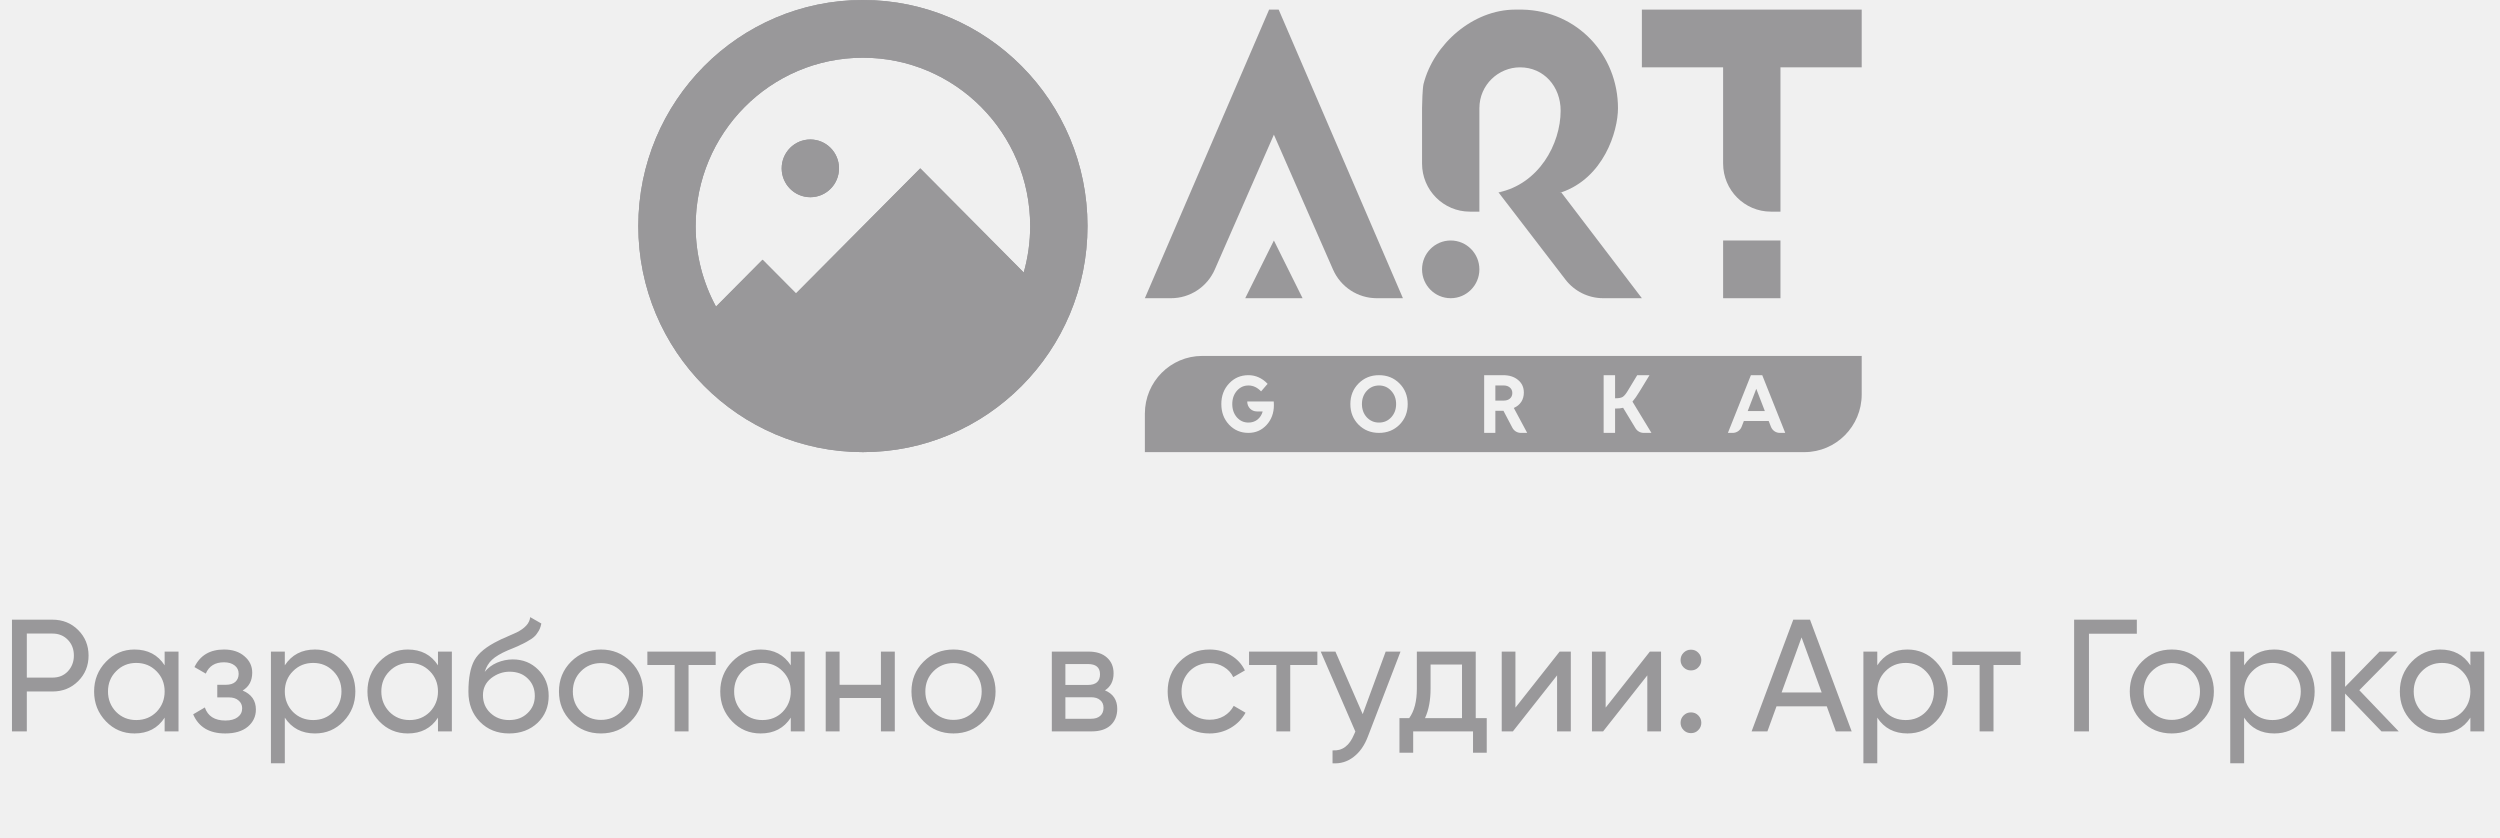
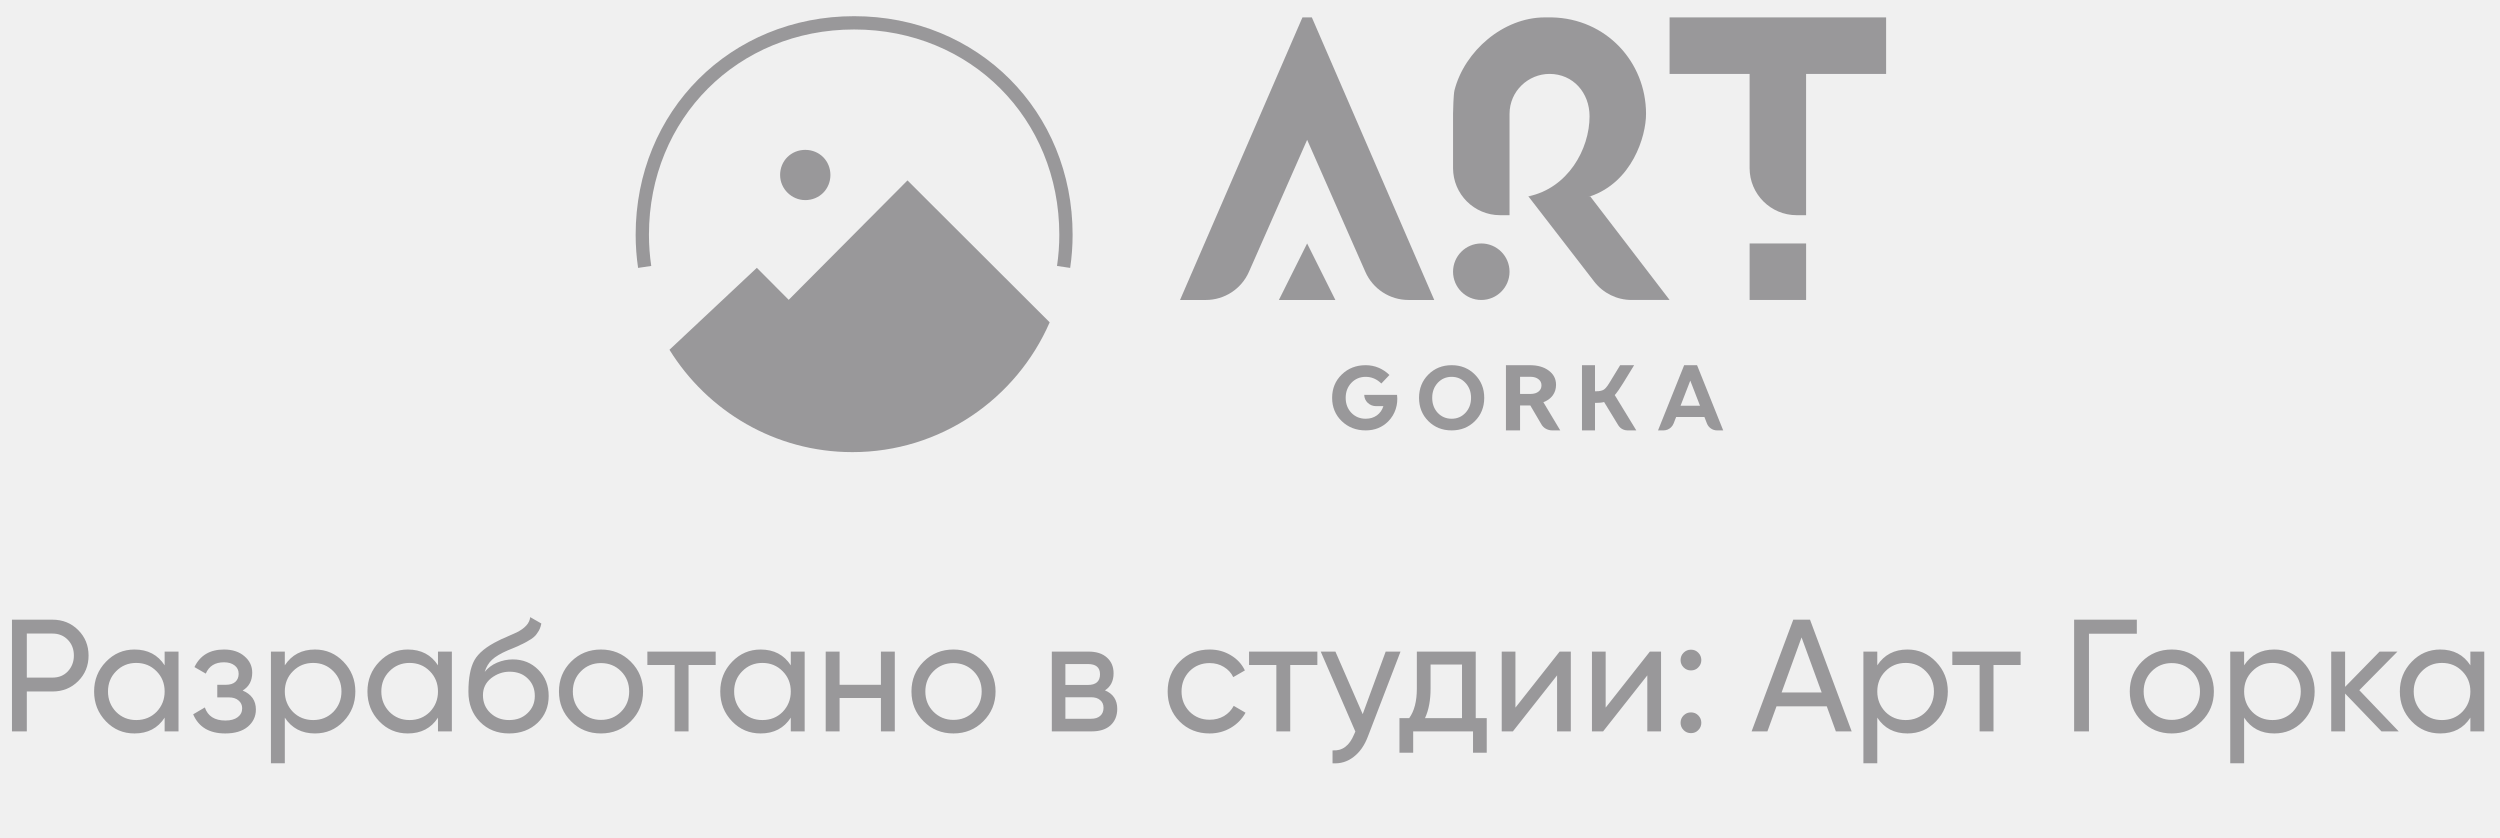
<svg xmlns="http://www.w3.org/2000/svg" width="188" height="63" viewBox="0 0 188 63" fill="none">
  <g opacity="0.6">
    <path d="M0.9 46.6H3.948C4.716 46.6 5.36 46.86 5.88 47.38C6.4 47.9 6.66 48.54 6.66 49.3C6.66 50.06 6.4 50.7 5.88 51.22C5.36 51.74 4.716 52 3.948 52H2.016V55H0.9V46.6ZM2.016 50.956H3.948C4.42 50.956 4.804 50.8 5.1 50.488C5.404 50.16 5.556 49.764 5.556 49.3C5.556 48.82 5.404 48.424 5.1 48.112C4.796 47.8 4.412 47.644 3.948 47.644H2.016V50.956ZM12.381 50.032V49H13.425V55H12.381V53.968C11.869 54.76 11.113 55.156 10.113 55.156C9.265 55.156 8.549 54.852 7.965 54.244C7.373 53.628 7.077 52.88 7.077 52C7.077 51.128 7.373 50.384 7.965 49.768C8.557 49.152 9.273 48.844 10.113 48.844C11.113 48.844 11.869 49.24 12.381 50.032ZM10.245 54.148C10.853 54.148 11.361 53.944 11.769 53.536C12.177 53.112 12.381 52.6 12.381 52C12.381 51.392 12.177 50.884 11.769 50.476C11.361 50.06 10.853 49.852 10.245 49.852C9.645 49.852 9.141 50.06 8.733 50.476C8.325 50.884 8.121 51.392 8.121 52C8.121 52.6 8.325 53.112 8.733 53.536C9.141 53.944 9.645 54.148 10.245 54.148ZM18.247 51.928C18.911 52.208 19.243 52.684 19.243 53.356C19.243 53.876 19.039 54.308 18.631 54.652C18.223 54.988 17.659 55.156 16.939 55.156C15.739 55.156 14.935 54.676 14.527 53.716L15.403 53.2C15.627 53.856 16.143 54.184 16.951 54.184C17.343 54.184 17.651 54.1 17.875 53.932C18.099 53.764 18.211 53.54 18.211 53.26C18.211 53.02 18.119 52.824 17.935 52.672C17.759 52.52 17.519 52.444 17.215 52.444H16.339V51.496H16.987C17.291 51.496 17.527 51.424 17.695 51.28C17.863 51.128 17.947 50.924 17.947 50.668C17.947 50.404 17.847 50.196 17.647 50.044C17.447 49.884 17.179 49.804 16.843 49.804C16.171 49.804 15.715 50.088 15.475 50.656L14.623 50.164C15.047 49.284 15.787 48.844 16.843 48.844C17.483 48.844 17.995 49.012 18.379 49.348C18.771 49.676 18.967 50.088 18.967 50.584C18.967 51.192 18.727 51.64 18.247 51.928ZM23.686 48.844C24.526 48.844 25.242 49.152 25.834 49.768C26.426 50.384 26.722 51.128 26.722 52C26.722 52.88 26.426 53.628 25.834 54.244C25.25 54.852 24.534 55.156 23.686 55.156C22.694 55.156 21.938 54.76 21.418 53.968V57.4H20.374V49H21.418V50.032C21.938 49.24 22.694 48.844 23.686 48.844ZM23.554 54.148C24.154 54.148 24.658 53.944 25.066 53.536C25.474 53.112 25.678 52.6 25.678 52C25.678 51.392 25.474 50.884 25.066 50.476C24.658 50.06 24.154 49.852 23.554 49.852C22.946 49.852 22.438 50.06 22.03 50.476C21.622 50.884 21.418 51.392 21.418 52C21.418 52.6 21.622 53.112 22.03 53.536C22.438 53.944 22.946 54.148 23.554 54.148ZM32.936 50.032V49H33.98V55H32.936V53.968C32.424 54.76 31.668 55.156 30.668 55.156C29.82 55.156 29.104 54.852 28.52 54.244C27.928 53.628 27.632 52.88 27.632 52C27.632 51.128 27.928 50.384 28.52 49.768C29.112 49.152 29.828 48.844 30.668 48.844C31.668 48.844 32.424 49.24 32.936 50.032ZM30.8 54.148C31.408 54.148 31.916 53.944 32.324 53.536C32.732 53.112 32.936 52.6 32.936 52C32.936 51.392 32.732 50.884 32.324 50.476C31.916 50.06 31.408 49.852 30.8 49.852C30.2 49.852 29.696 50.06 29.288 50.476C28.88 50.884 28.676 51.392 28.676 52C28.676 52.6 28.88 53.112 29.288 53.536C29.696 53.944 30.2 54.148 30.8 54.148ZM38.285 55.156C37.398 55.156 36.666 54.864 36.09 54.28C35.514 53.688 35.225 52.936 35.225 52.024C35.225 50.992 35.373 50.204 35.669 49.66C35.974 49.108 36.59 48.608 37.517 48.16C37.566 48.136 37.621 48.108 37.685 48.076C37.758 48.044 37.842 48.008 37.938 47.968C38.041 47.92 38.13 47.88 38.202 47.848L38.849 47.56C39.489 47.24 39.83 46.856 39.87 46.408L40.709 46.888C40.654 47.168 40.562 47.392 40.434 47.56C40.425 47.576 40.401 47.612 40.361 47.668C40.322 47.716 40.294 47.752 40.278 47.776C40.261 47.792 40.233 47.82 40.194 47.86C40.161 47.892 40.126 47.924 40.086 47.956C40.053 47.988 40.01 48.02 39.953 48.052C39.657 48.236 39.446 48.356 39.318 48.412C39.27 48.436 39.218 48.46 39.161 48.484C39.114 48.508 39.074 48.528 39.041 48.544C39.01 48.56 38.986 48.572 38.969 48.58L38.574 48.748L38.19 48.904C37.654 49.136 37.258 49.372 37.002 49.612C36.745 49.852 36.562 50.156 36.45 50.524C36.697 50.22 37.01 49.988 37.386 49.828C37.77 49.668 38.161 49.588 38.562 49.588C39.322 49.588 39.958 49.844 40.469 50.356C40.998 50.876 41.261 51.536 41.261 52.336C41.261 53.152 40.981 53.828 40.422 54.364C39.853 54.892 39.142 55.156 38.285 55.156ZM40.218 52.336C40.218 51.8 40.041 51.364 39.69 51.028C39.346 50.684 38.889 50.512 38.322 50.512C37.818 50.512 37.353 50.676 36.929 51.004C36.522 51.332 36.318 51.756 36.318 52.276C36.318 52.82 36.505 53.268 36.882 53.62C37.258 53.972 37.725 54.148 38.285 54.148C38.853 54.148 39.313 53.976 39.666 53.632C40.033 53.288 40.218 52.856 40.218 52.336ZM47.434 54.244C46.826 54.852 46.078 55.156 45.19 55.156C44.302 55.156 43.554 54.852 42.946 54.244C42.338 53.636 42.034 52.888 42.034 52C42.034 51.112 42.338 50.364 42.946 49.756C43.554 49.148 44.302 48.844 45.19 48.844C46.078 48.844 46.826 49.148 47.434 49.756C48.05 50.372 48.358 51.12 48.358 52C48.358 52.88 48.05 53.628 47.434 54.244ZM45.19 54.136C45.79 54.136 46.294 53.932 46.702 53.524C47.11 53.116 47.314 52.608 47.314 52C47.314 51.392 47.11 50.884 46.702 50.476C46.294 50.068 45.79 49.864 45.19 49.864C44.598 49.864 44.098 50.068 43.69 50.476C43.282 50.884 43.078 51.392 43.078 52C43.078 52.608 43.282 53.116 43.69 53.524C44.098 53.932 44.598 54.136 45.19 54.136ZM48.682 49H53.819V50.008H51.779V55H50.734V50.008H48.682V49ZM59.467 50.032V49H60.511V55H59.467V53.968C58.955 54.76 58.199 55.156 57.199 55.156C56.351 55.156 55.635 54.852 55.051 54.244C54.459 53.628 54.163 52.88 54.163 52C54.163 51.128 54.459 50.384 55.051 49.768C55.643 49.152 56.359 48.844 57.199 48.844C58.199 48.844 58.955 49.24 59.467 50.032ZM57.331 54.148C57.939 54.148 58.447 53.944 58.855 53.536C59.263 53.112 59.467 52.6 59.467 52C59.467 51.392 59.263 50.884 58.855 50.476C58.447 50.06 57.939 49.852 57.331 49.852C56.731 49.852 56.227 50.06 55.819 50.476C55.411 50.884 55.207 51.392 55.207 52C55.207 52.6 55.411 53.112 55.819 53.536C56.227 53.944 56.731 54.148 57.331 54.148ZM66.245 51.496V49H67.289V55H66.245V52.492H63.137V55H62.093V49H63.137V51.496H66.245ZM73.942 54.244C73.334 54.852 72.586 55.156 71.698 55.156C70.81 55.156 70.062 54.852 69.454 54.244C68.846 53.636 68.542 52.888 68.542 52C68.542 51.112 68.846 50.364 69.454 49.756C70.062 49.148 70.81 48.844 71.698 48.844C72.586 48.844 73.334 49.148 73.942 49.756C74.558 50.372 74.866 51.12 74.866 52C74.866 52.88 74.558 53.628 73.942 54.244ZM71.698 54.136C72.298 54.136 72.802 53.932 73.21 53.524C73.618 53.116 73.822 52.608 73.822 52C73.822 51.392 73.618 50.884 73.21 50.476C72.802 50.068 72.298 49.864 71.698 49.864C71.106 49.864 70.606 50.068 70.198 50.476C69.79 50.884 69.586 51.392 69.586 52C69.586 52.608 69.79 53.116 70.198 53.524C70.606 53.932 71.106 54.136 71.698 54.136ZM83.093 51.916C83.709 52.172 84.017 52.636 84.017 53.308C84.017 53.82 83.849 54.232 83.513 54.544C83.177 54.848 82.705 55 82.097 55H79.097V49H81.857C82.449 49 82.909 49.148 83.237 49.444C83.573 49.74 83.741 50.136 83.741 50.632C83.741 51.208 83.525 51.636 83.093 51.916ZM81.809 49.936H80.117V51.508H81.809C82.417 51.508 82.721 51.24 82.721 50.704C82.721 50.192 82.417 49.936 81.809 49.936ZM80.117 54.052H82.037C82.341 54.052 82.573 53.98 82.733 53.836C82.901 53.692 82.985 53.488 82.985 53.224C82.985 52.976 82.901 52.784 82.733 52.648C82.573 52.504 82.341 52.432 82.037 52.432H80.117V54.052ZM90.964 55.156C90.06 55.156 89.308 54.856 88.708 54.256C88.108 53.648 87.808 52.896 87.808 52C87.808 51.104 88.108 50.356 88.708 49.756C89.308 49.148 90.06 48.844 90.964 48.844C91.556 48.844 92.088 48.988 92.56 49.276C93.032 49.556 93.384 49.936 93.616 50.416L92.74 50.92C92.588 50.6 92.352 50.344 92.032 50.152C91.72 49.96 91.364 49.864 90.964 49.864C90.364 49.864 89.86 50.068 89.452 50.476C89.052 50.892 88.852 51.4 88.852 52C88.852 52.592 89.052 53.096 89.452 53.512C89.86 53.92 90.364 54.124 90.964 54.124C91.364 54.124 91.724 54.032 92.044 53.848C92.364 53.656 92.608 53.4 92.776 53.08L93.664 53.596C93.4 54.076 93.028 54.456 92.548 54.736C92.068 55.016 91.54 55.156 90.964 55.156ZM93.929 49H99.065V50.008H97.025V55H95.981V50.008H93.929V49ZM102.475 53.704L104.203 49H105.319L102.871 55.372C102.615 56.052 102.255 56.568 101.791 56.92C101.327 57.28 100.799 57.44 100.207 57.4V56.428C100.935 56.484 101.475 56.084 101.827 55.228L101.923 55.012L99.319 49H100.423L102.475 53.704ZM110.975 49V54.004H111.803V56.608H110.771V55H106.271V56.608H105.239V54.004H105.971C106.355 53.476 106.547 52.736 106.547 51.784V49H110.975ZM107.159 54.004H109.943V49.972H107.579V51.784C107.579 52.664 107.439 53.404 107.159 54.004ZM113.961 53.212L117.285 49H118.125V55H117.093V50.788L113.769 55H112.929V49H113.961V53.212ZM120.746 53.212L124.07 49H124.91V55H123.878V50.788L120.554 55H119.714V49H120.746V53.212ZM127.159 50.416C126.943 50.416 126.759 50.34 126.607 50.188C126.455 50.036 126.379 49.852 126.379 49.636C126.379 49.42 126.455 49.236 126.607 49.084C126.759 48.932 126.943 48.856 127.159 48.856C127.383 48.856 127.567 48.932 127.711 49.084C127.863 49.236 127.939 49.42 127.939 49.636C127.939 49.852 127.863 50.036 127.711 50.188C127.567 50.34 127.383 50.416 127.159 50.416ZM127.159 55.132C126.943 55.132 126.759 55.056 126.607 54.904C126.455 54.752 126.379 54.568 126.379 54.352C126.379 54.136 126.455 53.952 126.607 53.8C126.759 53.648 126.943 53.572 127.159 53.572C127.383 53.572 127.567 53.648 127.711 53.8C127.863 53.952 127.939 54.136 127.939 54.352C127.939 54.568 127.863 54.752 127.711 54.904C127.567 55.056 127.383 55.132 127.159 55.132ZM139.245 55H138.057L137.373 53.116H133.593L132.909 55H131.721L134.853 46.6H136.113L139.245 55ZM135.477 47.932L133.977 52.072H136.989L135.477 47.932ZM143.44 48.844C144.28 48.844 144.996 49.152 145.588 49.768C146.18 50.384 146.476 51.128 146.476 52C146.476 52.88 146.18 53.628 145.588 54.244C145.004 54.852 144.288 55.156 143.44 55.156C142.448 55.156 141.692 54.76 141.172 53.968V57.4H140.128V49H141.172V50.032C141.692 49.24 142.448 48.844 143.44 48.844ZM143.308 54.148C143.908 54.148 144.412 53.944 144.82 53.536C145.228 53.112 145.432 52.6 145.432 52C145.432 51.392 145.228 50.884 144.82 50.476C144.412 50.06 143.908 49.852 143.308 49.852C142.7 49.852 142.192 50.06 141.784 50.476C141.376 50.884 141.172 51.392 141.172 52C141.172 52.6 141.376 53.112 141.784 53.536C142.192 53.944 142.7 54.148 143.308 54.148ZM146.815 49H151.951V50.008H149.911V55H148.867V50.008H146.815V49ZM155.974 46.6H160.69V47.656H157.09V55H155.974V46.6ZM165.559 54.244C164.951 54.852 164.203 55.156 163.315 55.156C162.427 55.156 161.679 54.852 161.071 54.244C160.463 53.636 160.159 52.888 160.159 52C160.159 51.112 160.463 50.364 161.071 49.756C161.679 49.148 162.427 48.844 163.315 48.844C164.203 48.844 164.951 49.148 165.559 49.756C166.175 50.372 166.483 51.12 166.483 52C166.483 52.88 166.175 53.628 165.559 54.244ZM163.315 54.136C163.915 54.136 164.419 53.932 164.827 53.524C165.235 53.116 165.439 52.608 165.439 52C165.439 51.392 165.235 50.884 164.827 50.476C164.419 50.068 163.915 49.864 163.315 49.864C162.723 49.864 162.223 50.068 161.815 50.476C161.407 50.884 161.203 51.392 161.203 52C161.203 52.608 161.407 53.116 161.815 53.524C162.223 53.932 162.723 54.136 163.315 54.136ZM171.026 48.844C171.866 48.844 172.582 49.152 173.174 49.768C173.766 50.384 174.062 51.128 174.062 52C174.062 52.88 173.766 53.628 173.174 54.244C172.59 54.852 171.874 55.156 171.026 55.156C170.034 55.156 169.278 54.76 168.758 53.968V57.4H167.714V49H168.758V50.032C169.278 49.24 170.034 48.844 171.026 48.844ZM170.894 54.148C171.494 54.148 171.998 53.944 172.406 53.536C172.814 53.112 173.018 52.6 173.018 52C173.018 51.392 172.814 50.884 172.406 50.476C171.998 50.06 171.494 49.852 170.894 49.852C170.286 49.852 169.778 50.06 169.37 50.476C168.962 50.884 168.758 51.392 168.758 52C168.758 52.6 168.962 53.112 169.37 53.536C169.778 53.944 170.286 54.148 170.894 54.148ZM177.42 51.904L180.384 55H179.088L176.352 52.156V55H175.308V49H176.352V51.652L178.944 49H180.288L177.42 51.904ZM185.772 50.032V49H186.816V55H185.772V53.968C185.26 54.76 184.504 55.156 183.504 55.156C182.656 55.156 181.94 54.852 181.356 54.244C180.764 53.628 180.468 52.88 180.468 52C180.468 51.128 180.764 50.384 181.356 49.768C181.948 49.152 182.664 48.844 183.504 48.844C184.504 48.844 185.26 49.24 185.772 50.032ZM183.636 54.148C184.244 54.148 184.752 53.944 185.16 53.536C185.568 53.112 185.772 52.6 185.772 52C185.772 51.392 185.568 50.884 185.16 50.476C184.752 50.06 184.244 49.852 183.636 49.852C183.036 49.852 182.532 50.06 182.124 50.476C181.716 50.884 181.512 51.392 181.512 52C181.512 52.6 181.716 53.112 182.124 53.536C182.532 53.944 183.036 54.148 183.636 54.148Z" fill="#5F5D61" />
    <a href="http://www.artgorka.ru">
      <rect fill="black" fill-opacity="0" x="131.625" width="55.983" height="14.556" />
    </a>
-     <path fill-rule="evenodd" clip-rule="evenodd" d="M90.406 26.766C88.025 26.766 86.094 28.709 86.094 31.106V34H135.688C138.069 34 140 32.057 140 29.66V26.766H90.406ZM133.844 32.553H134.25L132.52 28.213H131.668L129.938 32.553H130.299C130.595 32.553 130.861 32.371 130.969 32.093L131.137 31.66H133.006L133.175 32.093C133.282 32.371 133.548 32.553 133.844 32.553ZM131.428 30.912L132.072 29.239L132.716 30.912H131.428ZM121.536 30.722H121.454V32.553H120.594V28.213H121.454V29.949H121.524C121.746 29.949 121.913 29.915 122.026 29.848C122.139 29.776 122.261 29.632 122.391 29.417L123.119 28.213H124.043L123.314 29.41C123.209 29.584 123.111 29.736 123.019 29.867C122.931 29.993 122.845 30.105 122.761 30.202L124.188 32.553H123.605C123.354 32.553 123.121 32.422 122.991 32.206L122.058 30.665C121.978 30.686 121.894 30.701 121.806 30.709C121.723 30.718 121.632 30.722 121.536 30.722ZM111.609 32.553H112.451V30.893H113.06L113.731 32.168C113.855 32.405 114.1 32.553 114.366 32.553H114.844L113.839 30.678C114.082 30.572 114.268 30.42 114.398 30.221C114.528 30.023 114.593 29.788 114.593 29.518C114.593 29.125 114.448 28.811 114.159 28.574C113.874 28.333 113.498 28.213 113.029 28.213H111.609V32.553ZM113.544 29.144C113.665 29.246 113.726 29.383 113.726 29.556C113.726 29.729 113.665 29.869 113.544 29.974C113.426 30.076 113.265 30.126 113.06 30.126H112.451V28.986H113.06C113.265 28.986 113.426 29.039 113.544 29.144ZM103.703 32.553C103.089 32.553 102.577 32.348 102.165 31.938C101.753 31.523 101.547 31.006 101.547 30.386C101.547 29.766 101.753 29.249 102.165 28.835C102.577 28.42 103.089 28.213 103.703 28.213C104.317 28.213 104.83 28.42 105.242 28.835C105.653 29.249 105.859 29.766 105.859 30.386C105.859 31.006 105.653 31.523 105.242 31.938C104.83 32.348 104.317 32.553 103.703 32.553ZM103.703 31.777C104.07 31.777 104.375 31.646 104.618 31.383C104.865 31.117 104.988 30.784 104.988 30.386C104.988 29.988 104.865 29.655 104.618 29.389C104.375 29.122 104.07 28.988 103.703 28.988C103.337 28.988 103.03 29.122 102.783 29.389C102.54 29.655 102.418 29.988 102.418 30.386C102.418 30.784 102.54 31.117 102.783 31.383C103.03 31.646 103.337 31.777 103.703 31.777ZM95.248 31.956C95.614 31.554 95.797 31.055 95.797 30.46C95.797 30.411 95.795 30.361 95.791 30.312C95.791 30.263 95.789 30.222 95.785 30.189H93.794V30.217C93.794 30.616 94.116 30.94 94.513 30.94H94.956C94.882 31.199 94.75 31.404 94.559 31.556C94.368 31.704 94.142 31.777 93.882 31.777C93.535 31.777 93.245 31.646 93.012 31.383C92.782 31.117 92.667 30.784 92.667 30.386C92.667 29.988 92.782 29.655 93.012 29.389C93.245 29.122 93.535 28.988 93.882 28.988C94.061 28.988 94.228 29.025 94.384 29.099C94.543 29.173 94.693 29.284 94.833 29.432L95.324 28.865C95.125 28.652 94.903 28.49 94.658 28.379C94.413 28.268 94.154 28.213 93.882 28.213C93.302 28.213 92.817 28.42 92.428 28.835C92.038 29.249 91.844 29.766 91.844 30.386C91.844 31.006 92.038 31.523 92.428 31.938C92.817 32.348 93.302 32.553 93.882 32.553C94.427 32.553 94.882 32.354 95.248 31.956Z" fill="#5F5D61" />
-     <path d="M140 5.064V0.723H123.469V5.064H129.578V12.298C129.578 14.296 131.187 15.915 133.172 15.915H133.891V5.064H140Z" fill="#5F5D61" />
-     <path d="M133.891 18.085H129.578V22.426H133.891V18.085Z" fill="#5F5D61" />
-     <path d="M109.094 22.425C110.285 22.425 111.25 21.454 111.25 20.255C111.25 19.057 110.285 18.085 109.094 18.085C107.903 18.085 106.938 19.057 106.938 20.255C106.938 21.454 107.903 22.425 109.094 22.425Z" fill="#5F5D61" />
-     <path d="M123.469 22.425H120.561C119.449 22.425 118.398 21.907 117.718 21.02L112.688 14.468H117.407L123.469 22.425Z" fill="#5F5D61" />
-     <path d="M121.672 8.138C121.672 9.884 120.594 13.383 117.406 14.468C116.771 14.714 115.922 14.83 115.203 14.83C114.485 14.83 112.688 14.468 112.688 14.468C115.707 13.839 117.36 10.851 117.36 8.319C117.36 6.511 116.102 5.064 114.305 5.064C112.688 5.064 111.25 6.375 111.25 8.138V15.915H110.531C108.547 15.915 106.938 14.296 106.938 12.298V8.138C106.938 7.813 106.974 6.655 107.046 6.33C107.813 3.303 110.775 0.723 113.945 0.723C114.149 0.723 114.281 0.723 114.485 0.723C118.626 0.816 121.672 4.141 121.672 8.138Z" fill="#5F5D61" />
-     <path d="M105.5 22.425H103.53C102.106 22.425 100.817 21.58 100.242 20.268L95.797 10.128L91.352 20.268C90.777 21.579 89.487 22.425 88.064 22.425H86.094L95.438 0.723H96.156L105.5 22.425Z" fill="#5F5D61" />
-     <path d="M95.797 18.085L93.641 22.425H97.953L95.797 18.085Z" fill="#5F5D61" />
-     <path fill-rule="evenodd" clip-rule="evenodd" d="M64.891 29.659C70.634 29.659 75.478 25.785 76.984 20.491C77.299 19.382 77.468 18.211 77.468 17C77.468 10.009 71.837 4.341 64.891 4.341C57.944 4.341 52.313 10.009 52.313 17C52.313 19.194 52.867 21.257 53.843 23.056C55.976 26.99 60.124 29.659 64.891 29.659ZM64.891 34C74.219 34 81.781 26.389 81.781 17C81.781 7.611 74.219 0 64.891 0C55.562 0 48 7.611 48 17C48 26.389 55.562 34 64.891 34Z" fill="#5F5D61" />
-     <path d="M69.203 12.66L59.859 22.064L57.344 19.532L53.843 23.056L52.492 24.415L55.906 29.479L64.891 32.011L70.461 29.479L78.188 21.702L76.984 20.491L69.203 12.66Z" fill="#5F5D61" />
-     <path d="M63.094 12.66C63.094 13.858 62.128 14.83 60.938 14.83C59.747 14.83 58.781 13.858 58.781 12.66C58.781 11.461 59.747 10.489 60.938 10.489C62.128 10.489 63.094 11.461 63.094 12.66Z" fill="#5F5D61" />
-     <path fill-rule="evenodd" clip-rule="evenodd" d="M64.891 34C74.219 34 81.781 26.389 81.781 17C81.781 7.611 74.219 0 64.891 0C55.562 0 48 7.611 48 17C48 26.389 55.562 34 64.891 34ZM77.468 17C77.468 18.211 77.299 19.382 76.984 20.491L69.203 12.66L59.859 22.064L57.344 19.532L53.843 23.056C52.867 21.257 52.313 19.194 52.313 17C52.313 10.009 57.944 4.341 64.891 4.341C71.837 4.341 77.468 10.009 77.468 17ZM63.094 12.66C63.094 13.858 62.128 14.83 60.938 14.83C59.747 14.83 58.781 13.858 58.781 12.66C58.781 11.461 59.747 10.489 60.938 10.489C62.128 10.489 63.094 11.461 63.094 12.66Z" fill="#5F5D61" />
+     <g clip-path="url(#clip0_260_11683)">
+       <path d="M59.31 22.547L68.243 13.567L78.936 24.239C76.437 29.983 70.733 34 64.1 34C58.295 34 53.2 30.922 50.344 26.302L56.914 20.14L59.31 22.547Z" fill="#5F5D61" />
+       <path d="M61.947 13.159C61.947 13.944 61.347 14.548 60.555 14.548C59.814 14.548 59.164 13.931 59.164 13.159C59.164 12.373 59.763 11.77 60.555 11.77C61.347 11.77 61.947 12.373 61.947 13.159Z" fill="#5F5D61" stroke="#5F5D61" />
+       <path d="M79.982 20.073C80.099 19.284 80.16 18.476 80.16 17.654C80.16 8.631 73.25 1.717 64.231 1.717C55.212 1.717 48.301 8.631 48.301 17.654C48.301 18.476 48.362 19.284 48.479 20.073" stroke="#5F5D61" />
+       <path fill-rule="evenodd" clip-rule="evenodd" d="M124.683 32.366H125.094C125.305 32.366 125.503 32.284 125.651 32.146C125.739 32.065 125.809 31.963 125.855 31.846L126.047 31.356H128.171L128.362 31.846C128.42 31.994 128.518 32.119 128.641 32.208C128.778 32.309 128.946 32.366 129.123 32.366H129.585L127.618 27.462H126.649L124.683 32.366ZM127.841 30.512L127.109 28.622L126.377 30.512H127.841Z" fill="#5F5D61" />
+       <path d="M121.836 27.462L121.008 28.822C120.922 28.963 120.84 29.077 120.761 29.164C120.703 29.226 120.647 29.275 120.593 29.309C120.465 29.385 120.275 29.424 120.022 29.424H119.944V27.462H118.965V32.366H119.944V30.297H120.036C120.146 30.297 120.248 30.292 120.343 30.282C120.444 30.273 120.539 30.256 120.629 30.232L121.69 31.974C121.776 32.115 121.902 32.225 122.047 32.292C122.153 32.34 122.268 32.366 122.388 32.366H123.05L121.429 29.71C121.524 29.6 121.622 29.474 121.722 29.33C121.827 29.182 121.938 29.011 122.057 28.815L122.886 27.462H121.836Z" fill="#5F5D61" />
+       <path fill-rule="evenodd" clip-rule="evenodd" d="M116.35 30.107C116.52 30.005 116.66 29.879 116.768 29.731C116.932 29.507 117.014 29.242 117.014 28.937C117.014 28.493 116.831 28.137 116.467 27.87C116.107 27.598 115.631 27.462 115.039 27.462H113.247V32.366H114.309V30.49H115.079L115.925 31.931C115.995 32.05 116.095 32.149 116.214 32.222C116.363 32.314 116.541 32.366 116.728 32.366H117.331L116.062 30.247C116.166 30.206 116.262 30.16 116.35 30.107ZM115.689 28.514C115.569 28.417 115.411 28.36 115.217 28.341C115.173 28.337 115.127 28.335 115.079 28.335H114.309V29.624H115.079C115.127 29.624 115.173 29.622 115.217 29.618C115.411 29.601 115.569 29.546 115.689 29.452C115.843 29.333 115.919 29.175 115.919 28.98C115.919 28.784 115.843 28.629 115.689 28.514Z" fill="#5F5D61" />
+       <path fill-rule="evenodd" clip-rule="evenodd" d="M110.911 31.67C110.443 32.134 109.86 32.366 109.163 32.366C108.465 32.366 107.882 32.134 107.414 31.67C106.946 31.202 106.712 30.617 106.712 29.917C106.712 29.217 106.946 28.633 107.414 28.164C107.882 27.696 108.465 27.462 109.163 27.462C109.86 27.462 110.443 27.696 110.911 28.164C111.379 28.633 111.614 29.217 111.614 29.917C111.614 30.617 111.379 31.202 110.911 31.67ZM108.116 28.791C108.397 28.489 108.746 28.338 109.163 28.338C109.579 28.338 109.926 28.489 110.202 28.791C110.483 29.092 110.623 29.468 110.623 29.917C110.623 30.367 110.483 30.743 110.202 31.044C109.926 31.341 109.579 31.489 109.163 31.489C108.746 31.489 108.397 31.341 108.116 31.044C107.84 30.743 107.702 30.367 107.702 29.917C107.702 29.468 107.84 29.092 108.116 28.791Z" fill="#5F5D61" />
+       <path d="M102.7 28.338C102.271 28.338 101.911 28.489 101.622 28.791C101.338 29.092 101.195 29.468 101.195 29.917C101.195 30.367 101.338 30.743 101.622 31.044C101.911 31.341 102.271 31.489 102.7 31.489C103.023 31.489 103.302 31.406 103.539 31.239C103.775 31.067 103.939 30.835 104.03 30.543H103.481C102.98 30.543 102.591 30.151 102.591 29.695H105.057C105.15 30.408 104.924 31.157 104.392 31.691C103.939 32.141 103.375 32.366 102.7 32.366C101.981 32.366 101.381 32.134 100.899 31.67C100.417 31.202 100.176 30.617 100.176 29.917C100.176 29.217 100.417 28.633 100.899 28.164C101.381 27.696 101.981 27.462 102.7 27.462C103.375 27.462 103.994 27.717 104.486 28.199L103.878 28.839C103.535 28.509 103.148 28.338 102.7 28.338Z" fill="#5F5D61" />
+       <path d="M141.836 5.558V1.308H125.552V5.558H131.57V12.641C131.57 14.597 133.155 16.183 135.11 16.183H135.818V5.558H141.836Z" fill="#5F5D61" />
+       <path d="M135.82 18.308H131.572V22.558H135.82V18.308Z" fill="#5F5D61" />
+       <path d="M111.393 22.558C112.566 22.558 113.517 21.606 113.517 20.433C113.517 19.259 112.566 18.308 111.393 18.308C110.22 18.308 109.269 19.259 109.269 20.433C109.269 21.606 110.22 22.558 111.393 22.558Z" fill="#5F5D61" />
+       <path d="M125.554 22.557H122.69C121.594 22.557 120.56 22.049 119.889 21.181L114.934 14.766H119.583L125.554 22.557Z" fill="#5F5D61" />
+       <path d="M123.782 8.568C123.782 10.277 122.721 13.704 119.58 14.766C118.955 15.007 118.119 15.12 117.411 15.12C116.703 15.12 114.933 14.766 114.933 14.766C117.906 14.15 119.535 11.224 119.535 8.745C119.535 6.974 118.296 5.558 116.526 5.558C114.933 5.558 113.517 6.841 113.517 8.568V16.183H112.809C110.853 16.183 109.269 14.597 109.269 12.641V8.568C109.269 8.249 109.304 7.116 109.375 6.797C110.131 3.834 113.049 1.308 116.172 1.308C116.372 1.308 116.502 1.308 116.703 1.308C120.782 1.398 123.782 4.654 123.782 8.568Z" fill="#5F5D61" />
+       <path d="M107.855 22.558H105.915C104.512 22.558 103.242 21.729 102.676 20.446L98.297 10.516L93.919 20.445C93.353 21.729 92.082 22.558 90.68 22.558H88.739L97.944 1.308H98.651L107.855 22.558Z" fill="#5F5D61" />
+       <path d="M98.296 18.308L96.172 22.558H100.42L98.296 18.308Z" fill="#5F5D61" />
+     </g>
  </g>
+   <defs>
+     <clipPath id="clip0_260_11683">
+       <rect width="95" height="34" fill="white" transform="translate(47)" />
+     </clipPath>
+   </defs>
</svg>
